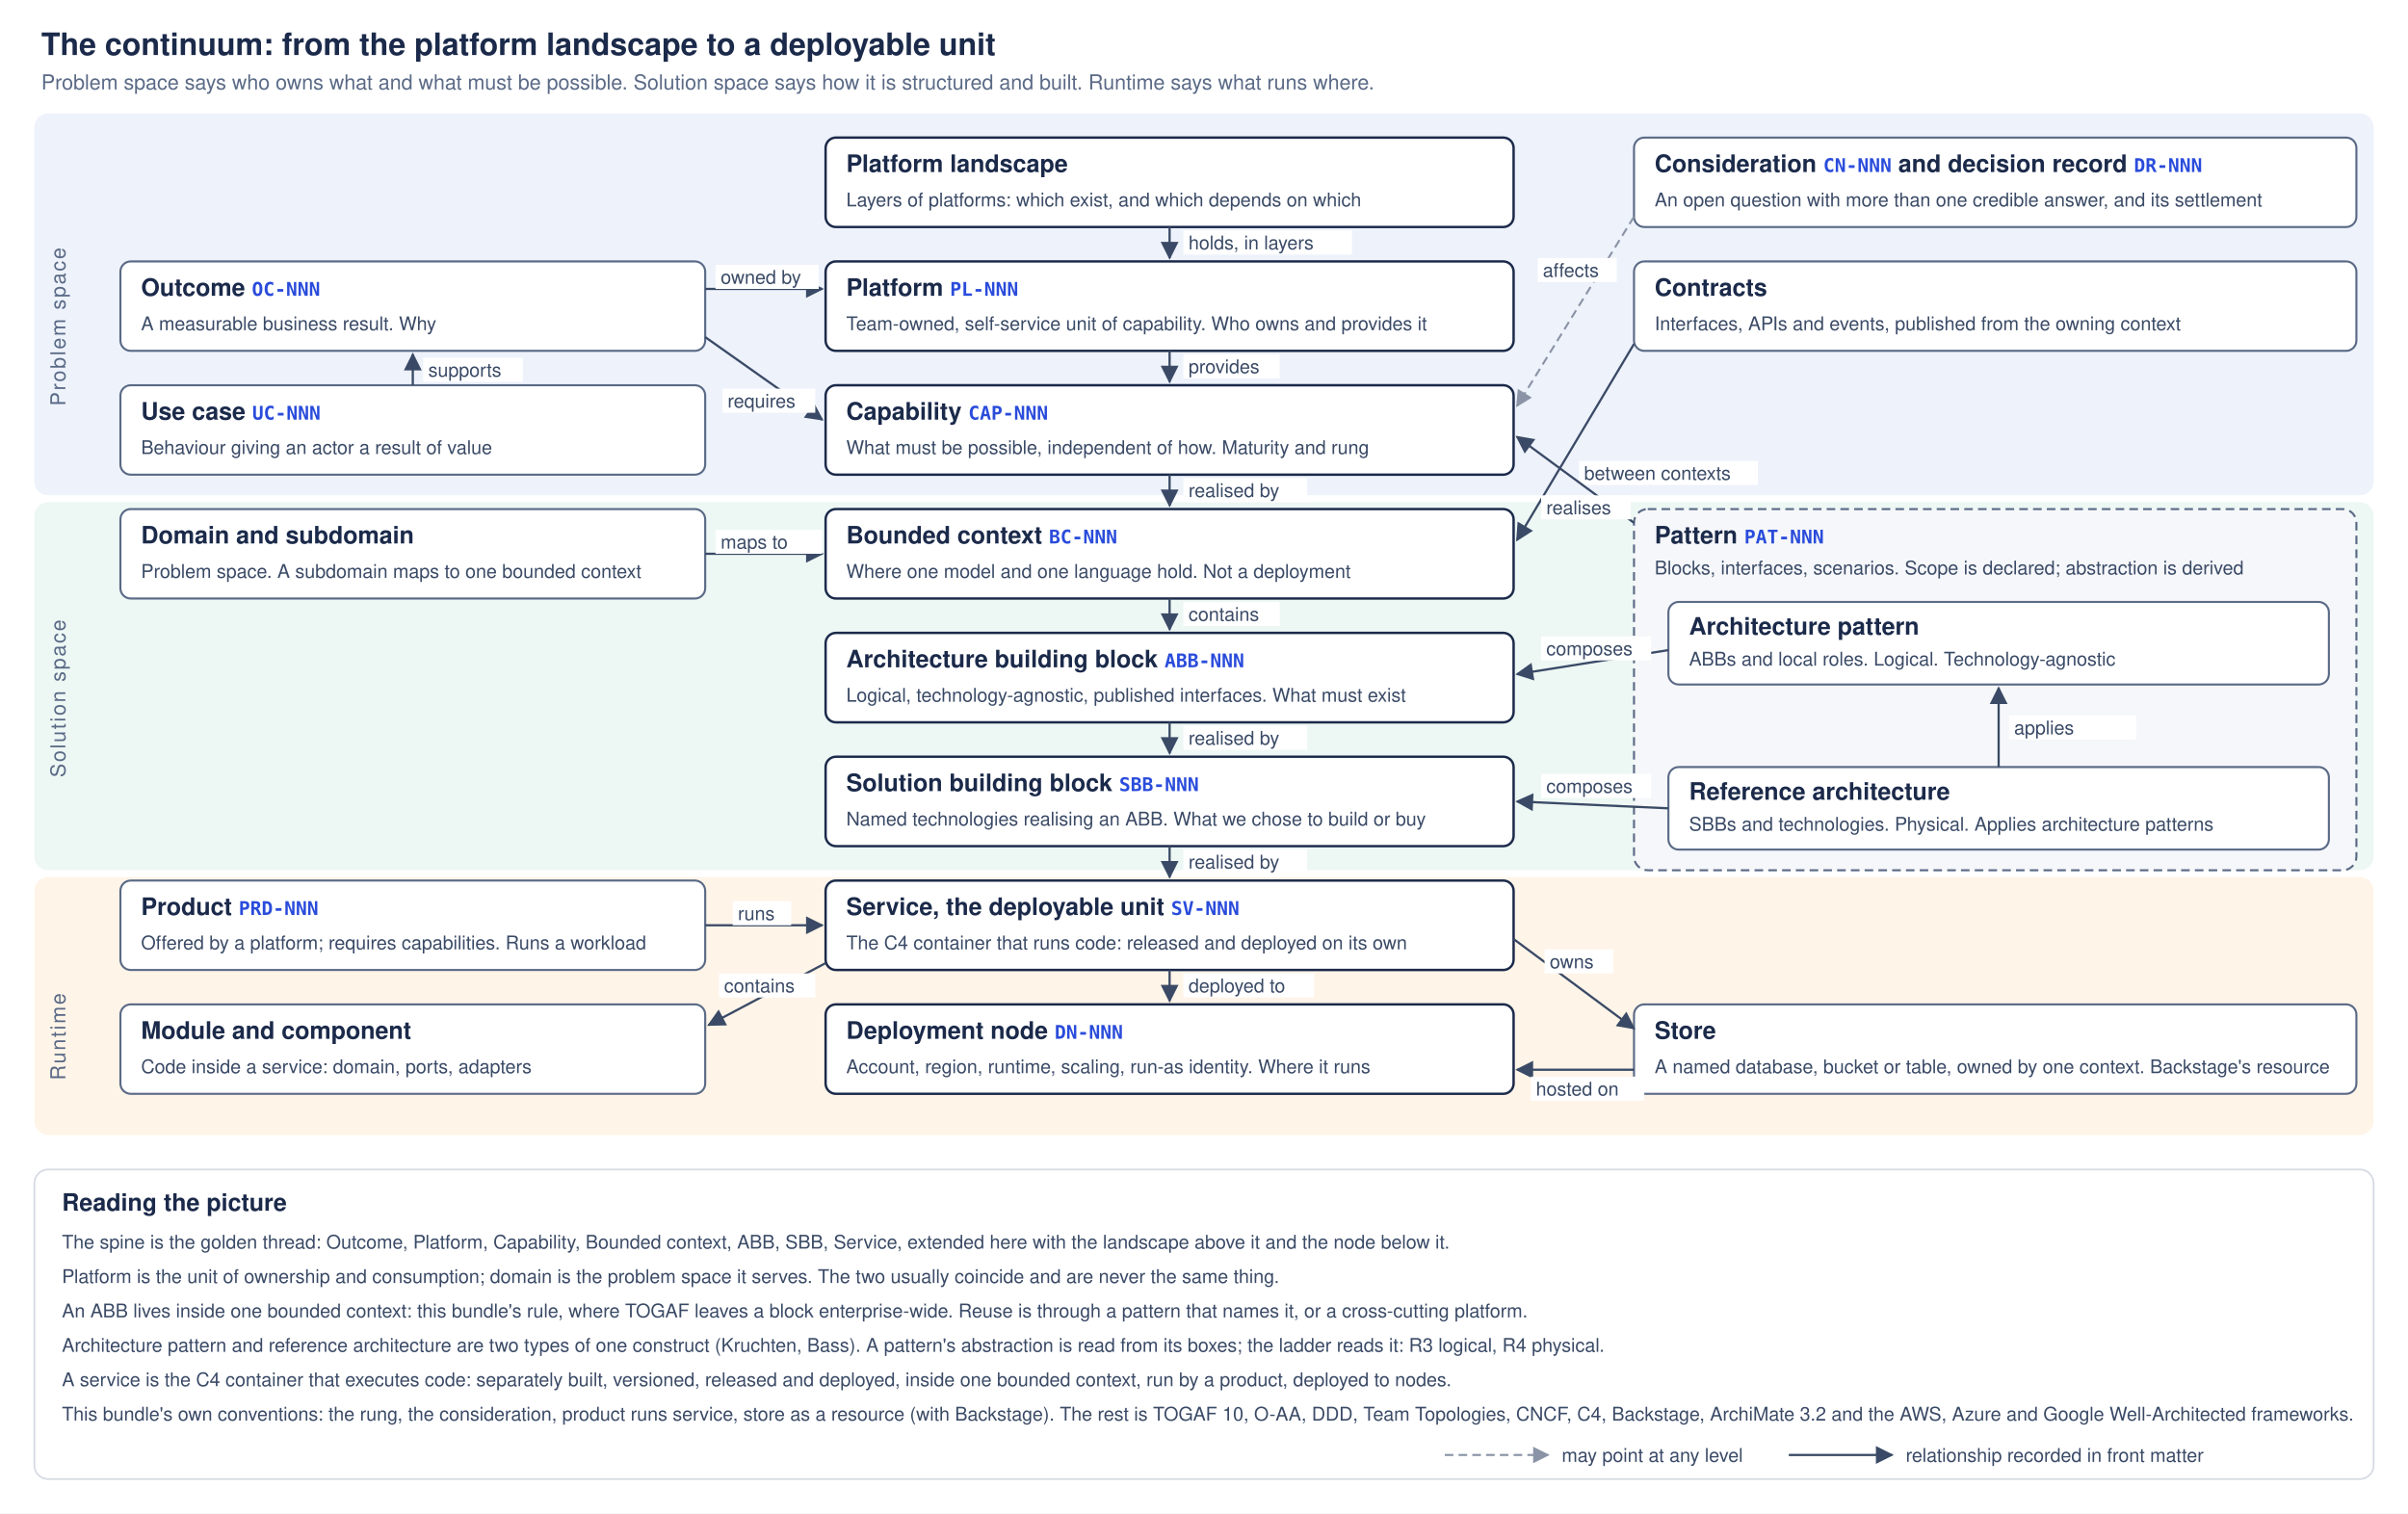
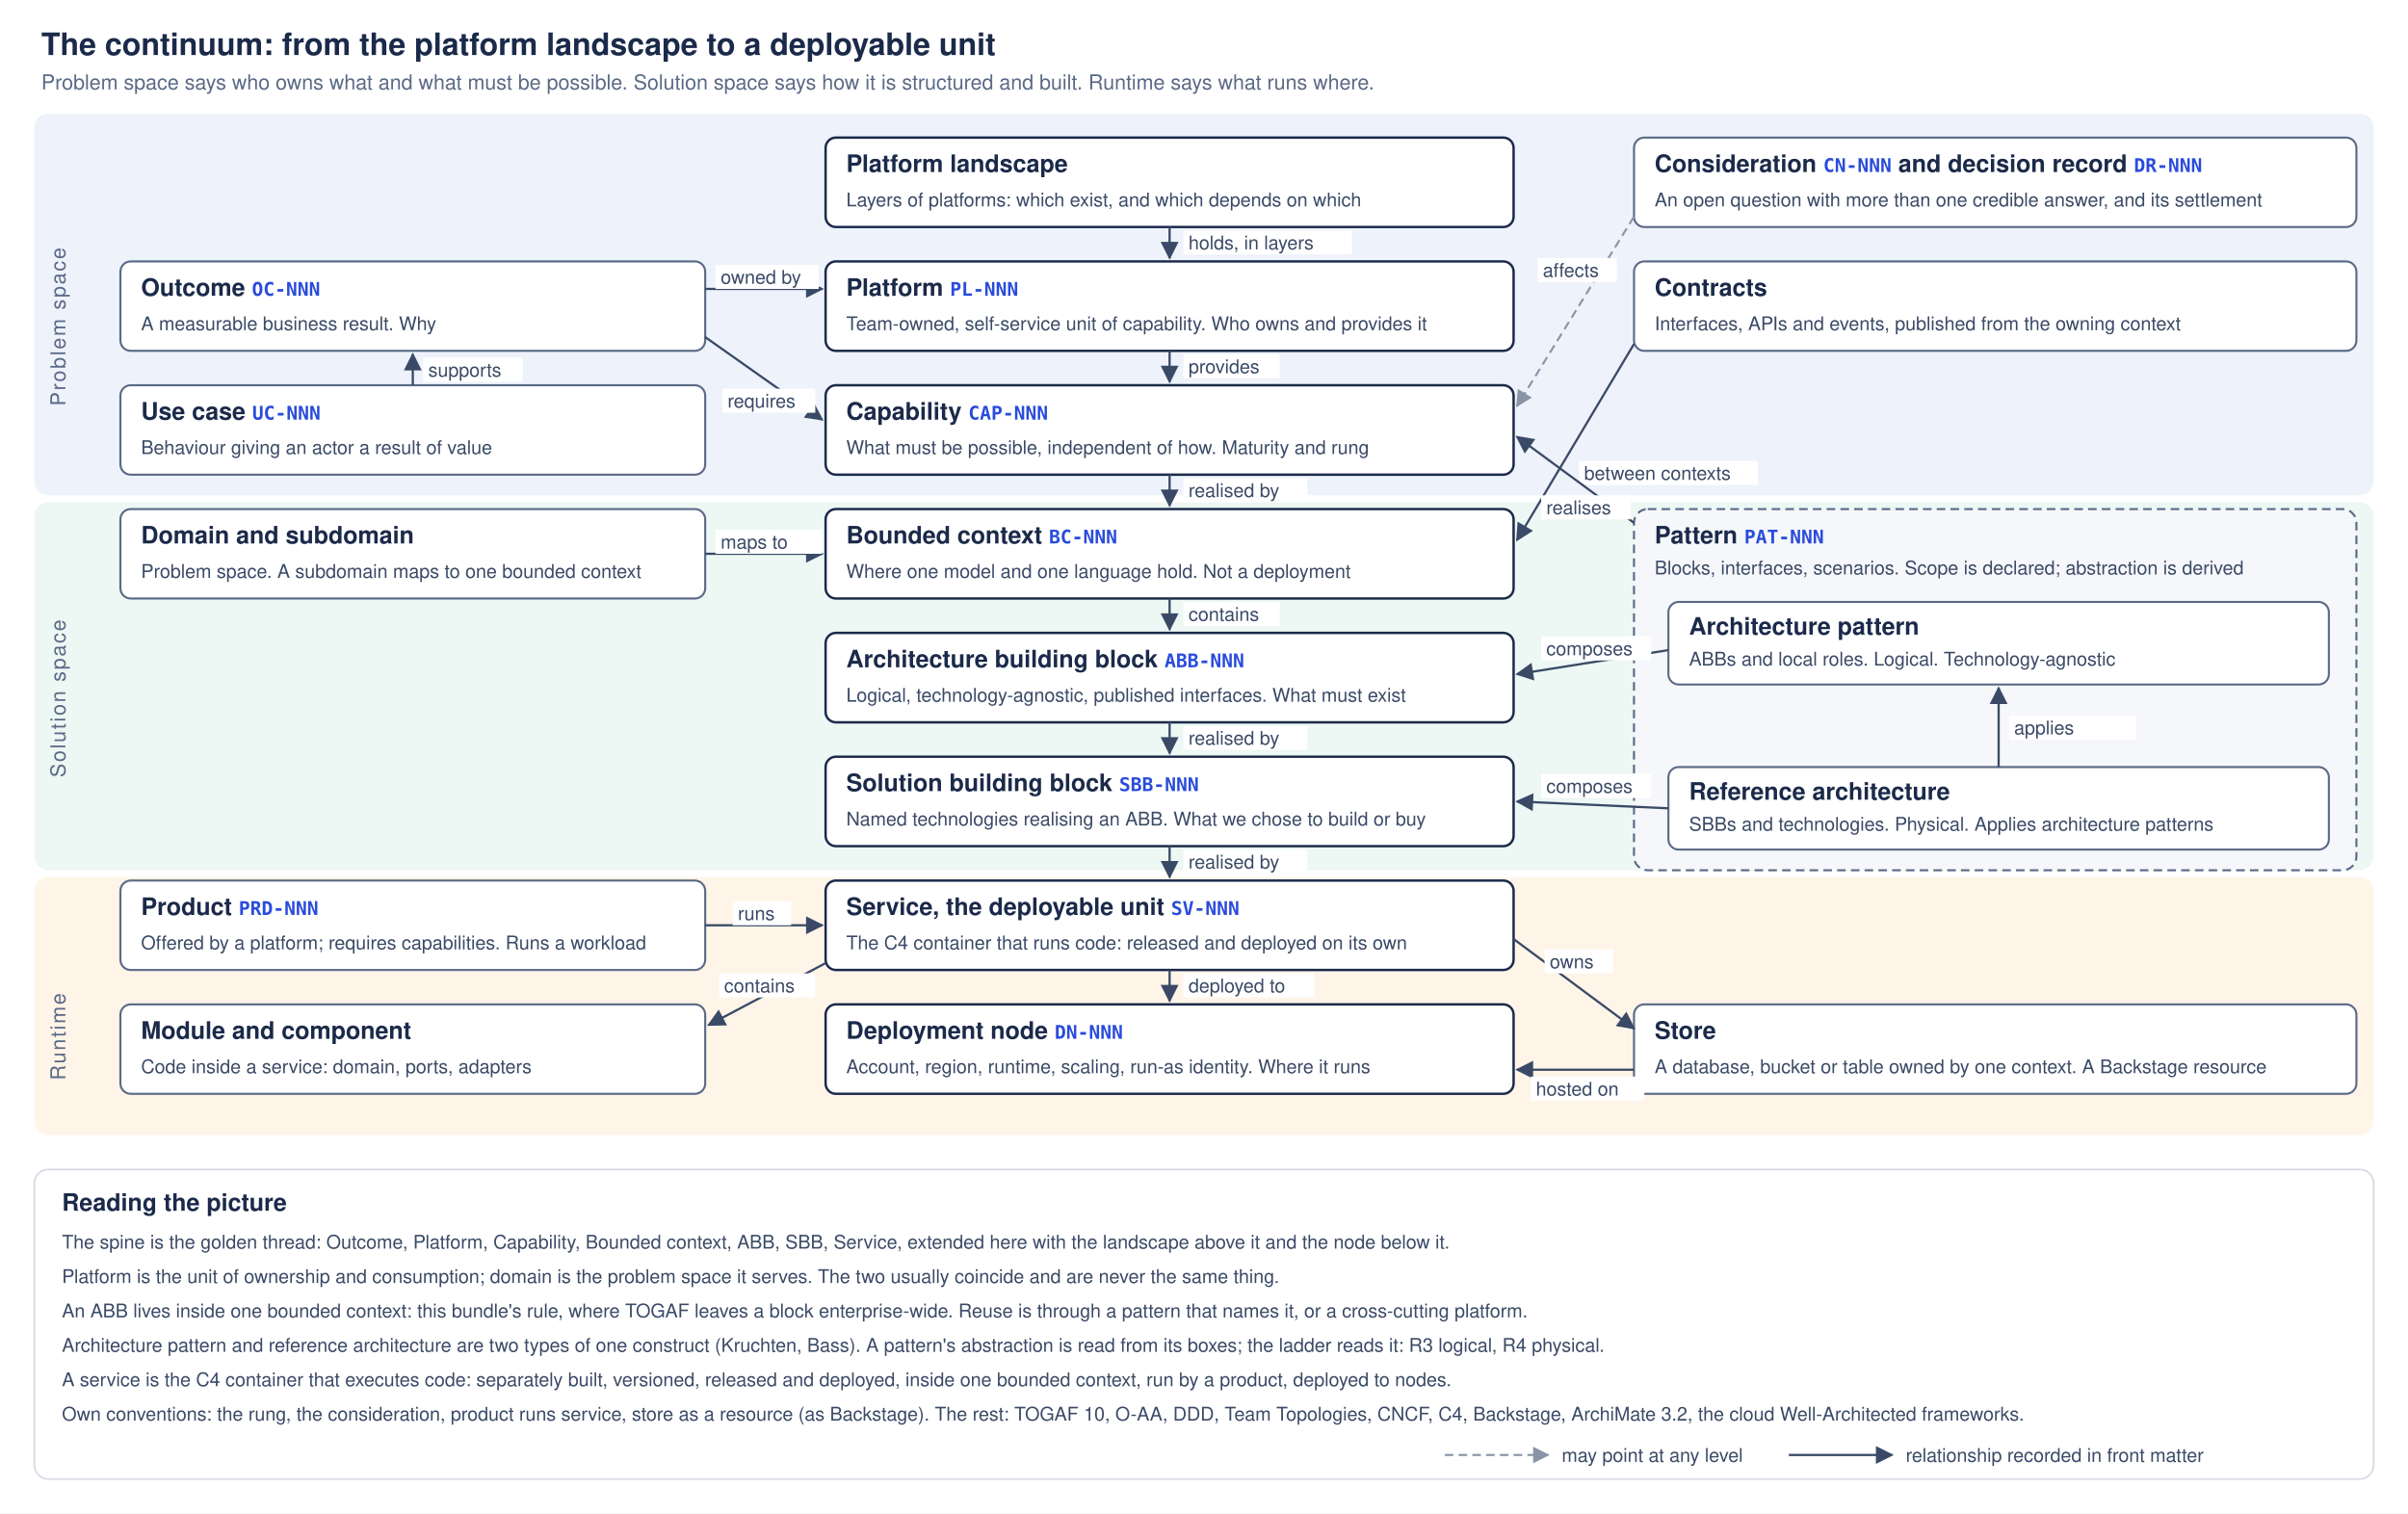
<svg xmlns="http://www.w3.org/2000/svg" width="1400" height="880" viewBox="0 0 1400 880" font-family="Segoe UI, Helvetica, Arial, sans-serif">
  <defs>
    <marker id="arrow" viewBox="0 0 10 10" refX="9" refY="5" markerWidth="8" markerHeight="8" orient="auto-start-reverse">
      <path d="M 0 0 L 10 5 L 0 10 z" fill="#3A4A66" />
    </marker>
    <marker id="arrow-dashed" viewBox="0 0 10 10" refX="9" refY="5" markerWidth="8" markerHeight="8" orient="auto-start-reverse">
      <path d="M 0 0 L 10 5 L 0 10 z" fill="#8A94A6" />
    </marker>
    <style>
      .band-label { font-size: 12px; fill: #5A6A86; letter-spacing: 1px; text-transform: uppercase; }
      .box { fill: #FFFFFF; stroke: #1B2A4A; stroke-width: 1.4; rx: 6; }
      .box-side { fill: #FFFFFF; stroke: #5A6A86; stroke-width: 1.2; rx: 6; }
      .box-group { fill: #F6F7FA; stroke: #5A6A86; stroke-width: 1.2; stroke-dasharray: 5 3; rx: 8; }
      .name { font-size: 14px; font-weight: 600; fill: #1B2A4A; }
      .id { font-size: 11px; fill: #2A4CDB; font-family: Consolas, Menlo, monospace; }
      .q { font-size: 11px; fill: #3A4A66; }
      .rel { font-size: 11px; fill: #3A4A66; }
      .rel-bg { fill: #FFFFFF; }
      .line { stroke: #3A4A66; stroke-width: 1.3; fill: none; marker-end: url(#arrow); }
      .line-dashed { stroke: #8A94A6; stroke-width: 1.2; fill: none; stroke-dasharray: 5 3; marker-end: url(#arrow-dashed); }
      .title { font-size: 18px; font-weight: 600; fill: #1B2A4A; }
      .subtitle { font-size: 12px; fill: #5A6A86; }
    </style>
  </defs>
  <rect x="0" y="0" width="1400" height="880" fill="#FFFFFF" />
  <text x="24" y="32" class="title">The continuum: from the platform landscape to a deployable unit</text>
  <text x="24" y="52" class="subtitle">Problem space says who owns what and what must be possible. Solution space says how it is structured and built. Runtime says what runs where.</text>
  <rect x="20" y="66" width="1360" height="222" fill="#EEF2FB" rx="8" />
  <rect x="20" y="292" width="1360" height="214" fill="#EDF7F4" rx="8" />
  <rect x="20" y="510" width="1360" height="150" fill="#FFF4E8" rx="8" />
  <text transform="translate(38,236) rotate(-90)" class="band-label">Problem space</text>
  <text transform="translate(38,452) rotate(-90)" class="band-label">Solution space</text>
  <text transform="translate(38,628) rotate(-90)" class="band-label">Runtime</text>
  <g>
    <rect x="480" y="80" width="400" height="52" class="box" />
    <text x="492" y="100" class="name">Platform landscape</text>
    <text x="492" y="120" class="q">Layers of platforms: which exist, and which depends on which</text>
  </g>
  <g>
    <rect x="480" y="152" width="400" height="52" class="box" />
    <text x="492" y="172" class="name">Platform <tspan class="id">PL-NNN</tspan>
    </text>
    <text x="492" y="192" class="q">Team-owned, self-service unit of capability. Who owns and provides it</text>
  </g>
  <g>
    <rect x="480" y="224" width="400" height="52" class="box" />
    <text x="492" y="244" class="name">Capability <tspan class="id">CAP-NNN</tspan>
    </text>
    <text x="492" y="264" class="q">What must be possible, independent of how. Maturity and rung</text>
  </g>
  <g>
    <rect x="480" y="296" width="400" height="52" class="box" />
    <text x="492" y="316" class="name">Bounded context <tspan class="id">BC-NNN</tspan>
    </text>
    <text x="492" y="336" class="q">Where one model and one language hold. Not a deployment</text>
  </g>
  <g>
    <rect x="480" y="368" width="400" height="52" class="box" />
    <text x="492" y="388" class="name">Architecture building block <tspan class="id">ABB-NNN</tspan>
    </text>
    <text x="492" y="408" class="q">Logical, technology-agnostic, published interfaces. What must exist</text>
  </g>
  <g>
    <rect x="480" y="440" width="400" height="52" class="box" />
    <text x="492" y="460" class="name">Solution building block <tspan class="id">SBB-NNN</tspan>
    </text>
    <text x="492" y="480" class="q">Named technologies realising an ABB. What we chose to build or buy</text>
  </g>
  <g>
    <rect x="480" y="512" width="400" height="52" class="box" />
    <text x="492" y="532" class="name">Service, the deployable unit <tspan class="id">SV-NNN</tspan>
    </text>
    <text x="492" y="552" class="q">The C4 container that runs code: released and deployed on its own</text>
  </g>
  <g>
    <rect x="480" y="584" width="400" height="52" class="box" />
    <text x="492" y="604" class="name">Deployment node <tspan class="id">DN-NNN</tspan>
    </text>
    <text x="492" y="624" class="q">Account, region, runtime, scaling, run-as identity. Where it runs</text>
  </g>
  <path d="M 680 132 L 680 150" class="line" />
  <rect x="688" y="134" width="98" height="14" class="rel-bg" />
  <text x="691" y="145" class="rel">holds, in layers</text>
  <path d="M 680 204 L 680 222" class="line" />
  <rect x="688" y="206" width="56" height="14" class="rel-bg" />
  <text x="691" y="217" class="rel">provides</text>
  <path d="M 680 276 L 680 294" class="line" />
  <rect x="688" y="278" width="72" height="14" class="rel-bg" />
  <text x="691" y="289" class="rel">realised by</text>
  <path d="M 680 348 L 680 366" class="line" />
  <rect x="688" y="350" width="56" height="14" class="rel-bg" />
  <text x="691" y="361" class="rel">contains</text>
  <path d="M 680 420 L 680 438" class="line" />
  <rect x="688" y="422" width="72" height="14" class="rel-bg" />
  <text x="691" y="433" class="rel">realised by</text>
  <path d="M 680 492 L 680 510" class="line" />
  <rect x="688" y="494" width="72" height="14" class="rel-bg" />
  <text x="691" y="505" class="rel">realised by</text>
  <path d="M 680 564 L 680 582" class="line" />
  <rect x="688" y="566" width="76" height="14" class="rel-bg" />
  <text x="691" y="577" class="rel">deployed to</text>
  <g>
    <rect x="70" y="152" width="340" height="52" class="box-side" />
    <text x="82" y="172" class="name">Outcome <tspan class="id">OC-NNN</tspan>
    </text>
    <text x="82" y="192" class="q">A measurable business result. Why</text>
  </g>
  <path d="M 410 168 L 478 168" class="line" />
  <rect x="416" y="154" width="60" height="14" class="rel-bg" />
  <text x="419" y="165" class="rel">owned by</text>
  <path d="M 410 196 L 478 244" class="line" />
  <rect x="420" y="226" width="54" height="14" class="rel-bg" />
  <text x="423" y="237" class="rel">requires</text>
  <g>
    <rect x="70" y="224" width="340" height="52" class="box-side" />
    <text x="82" y="244" class="name">Use case <tspan class="id">UC-NNN</tspan>
    </text>
    <text x="82" y="264" class="q">Behaviour giving an actor a result of value</text>
  </g>
  <path d="M 240 224 L 240 206" class="line" />
  <rect x="246" y="208" width="58" height="14" class="rel-bg" />
  <text x="249" y="219" class="rel">supports</text>
  <g>
    <rect x="70" y="296" width="340" height="52" class="box-side" />
    <text x="82" y="316" class="name">Domain and subdomain</text>
    <text x="82" y="336" class="q">Problem space. A subdomain maps to one bounded context</text>
  </g>
  <path d="M 410 322 L 478 322" class="line" />
  <rect x="416" y="308" width="62" height="14" class="rel-bg" />
  <text x="419" y="319" class="rel">maps to</text>
  <g>
    <rect x="70" y="512" width="340" height="52" class="box-side" />
    <text x="82" y="532" class="name">Product <tspan class="id">PRD-NNN</tspan>
    </text>
    <text x="82" y="552" class="q">Offered by a platform; requires capabilities. Runs a workload</text>
  </g>
  <path d="M 410 538 L 478 538" class="line" />
  <rect x="426" y="524" width="34" height="14" class="rel-bg" />
  <text x="429" y="535" class="rel">runs</text>
  <g>
    <rect x="70" y="584" width="340" height="52" class="box-side" />
    <text x="82" y="604" class="name">Module and component</text>
    <text x="82" y="624" class="q">Code inside a service: domain, ports, adapters</text>
  </g>
  <path d="M 480 560 L 412 596" class="line" />
  <rect x="418" y="566" width="56" height="14" class="rel-bg" />
  <text x="421" y="577" class="rel">contains</text>
  <g>
    <rect x="950" y="80" width="420" height="52" class="box-side" />
    <text x="962" y="100" class="name">Consideration <tspan class="id">CN-NNN</tspan> and decision record <tspan class="id">DR-NNN</tspan>
    </text>
    <text x="962" y="120" class="q">An open question with more than one credible answer, and its settlement</text>
  </g>
  <path d="M 950 126 L 882 236" class="line-dashed" />
  <rect x="894" y="150" width="46" height="14" class="rel-bg" />
  <text x="897" y="161" class="rel">affects</text>
  <g>
    <rect x="950" y="152" width="420" height="52" class="box-side" />
    <text x="962" y="172" class="name">Contracts</text>
    <text x="962" y="192" class="q">Interfaces, APIs and events, published from the owning context</text>
  </g>
  <path d="M 950 200 L 882 314" class="line" />
  <rect x="918" y="268" width="104" height="14" class="rel-bg" />
  <text x="921" y="279" class="rel">between contexts</text>
  <g>
    <rect x="950" y="296" width="420" height="210" class="box-group" />
    <text x="962" y="316" class="name">Pattern <tspan class="id">PAT-NNN</tspan>
    </text>
    <text x="962" y="334" class="q">Blocks, interfaces, scenarios. Scope is declared; abstraction is derived</text>
    <rect x="970" y="350" width="384" height="48" class="box-side" />
    <text x="982" y="369" class="name">Architecture pattern</text>
    <text x="982" y="387" class="q">ABBs and local roles. Logical. Technology-agnostic</text>
    <rect x="970" y="446" width="384" height="48" class="box-side" />
    <text x="982" y="465" class="name">Reference architecture</text>
    <text x="982" y="483" class="q">SBBs and technologies. Physical. Applies architecture patterns</text>
    <path d="M 1162 446 L 1162 400" class="line" />
    <rect x="1168" y="416" width="74" height="14" class="rel-bg" />
    <text x="1171" y="427" class="rel">applies</text>
  </g>
  <path d="M 950 304 L 882 254" class="line" />
  <rect x="896" y="288" width="52" height="14" class="rel-bg" />
  <text x="899" y="299" class="rel">realises</text>
  <path d="M 970 378 L 882 392" class="line" />
  <rect x="896" y="370" width="64" height="14" class="rel-bg" />
  <text x="899" y="381" class="rel">composes</text>
  <path d="M 970 470 L 882 466" class="line" />
  <rect x="896" y="450" width="64" height="14" class="rel-bg" />
  <text x="899" y="461" class="rel">composes</text>
  <g>
    <rect x="950" y="584" width="420" height="52" class="box-side" />
    <text x="962" y="604" class="name">Store</text>
-     <text x="962" y="624" class="q">A named database, bucket or table, owned by one context. Backstage's resource</text>
+     <text x="962" y="624" class="q">A database, bucket or table owned by one context. A Backstage resource</text>
  </g>
  <path d="M 880 546 L 950 598" class="line" />
  <rect x="898" y="552" width="40" height="14" class="rel-bg" />
  <text x="901" y="563" class="rel">owns</text>
  <path d="M 950 622 L 882 622" class="line" />
  <rect x="890" y="626" width="66" height="14" class="rel-bg" />
  <text x="893" y="637" class="rel">hosted on</text>
  <g>
    <rect x="20" y="680" width="1360" height="180" fill="#FFFFFF" stroke="#D6DAE3" rx="8" />
    <text x="36" y="704" class="name">Reading the picture</text>
    <text x="36" y="726" class="q">The spine is the golden thread: Outcome, Platform, Capability, Bounded context, ABB, SBB, Service, extended here with the landscape above it and the node below it.</text>
    <text x="36" y="746" class="q">Platform is the unit of ownership and consumption; domain is the problem space it serves. The two usually coincide and are never the same thing.</text>
    <text x="36" y="766" class="q">An ABB lives inside one bounded context: this bundle's rule, where TOGAF leaves a block enterprise-wide. Reuse is through a pattern that names it, or a cross-cutting platform.</text>
    <text x="36" y="786" class="q">Architecture pattern and reference architecture are two types of one construct (Kruchten, Bass). A pattern's abstraction is read from its boxes; the ladder reads it: R3 logical, R4 physical.</text>
    <text x="36" y="806" class="q">A service is the C4 container that executes code: separately built, versioned, released and deployed, inside one bounded context, run by a product, deployed to nodes.</text>
-     <text x="36" y="826" class="q">This bundle's own conventions: the rung, the consideration, product runs service, store as a resource (with Backstage). The rest is TOGAF 10, O-AA, DDD, Team Topologies, CNCF, C4, Backstage, ArchiMate 3.2 and the AWS, Azure and Google Well-Architected frameworks.</text>
+     <text x="36" y="826" class="q">Own conventions: the rung, the consideration, product runs service, store as a resource (as Backstage). The rest: TOGAF 10, O-AA, DDD, Team Topologies, CNCF, C4, Backstage, ArchiMate 3.2, the cloud Well-Architected frameworks.</text>
    <line x1="1040" y1="846" x2="1100" y2="846" class="line" />
    <text x="1108" y="850" class="rel">relationship recorded in front matter</text>
    <line x1="840" y1="846" x2="900" y2="846" class="line-dashed" />
    <text x="908" y="850" class="rel">may point at any level</text>
  </g>
</svg>
